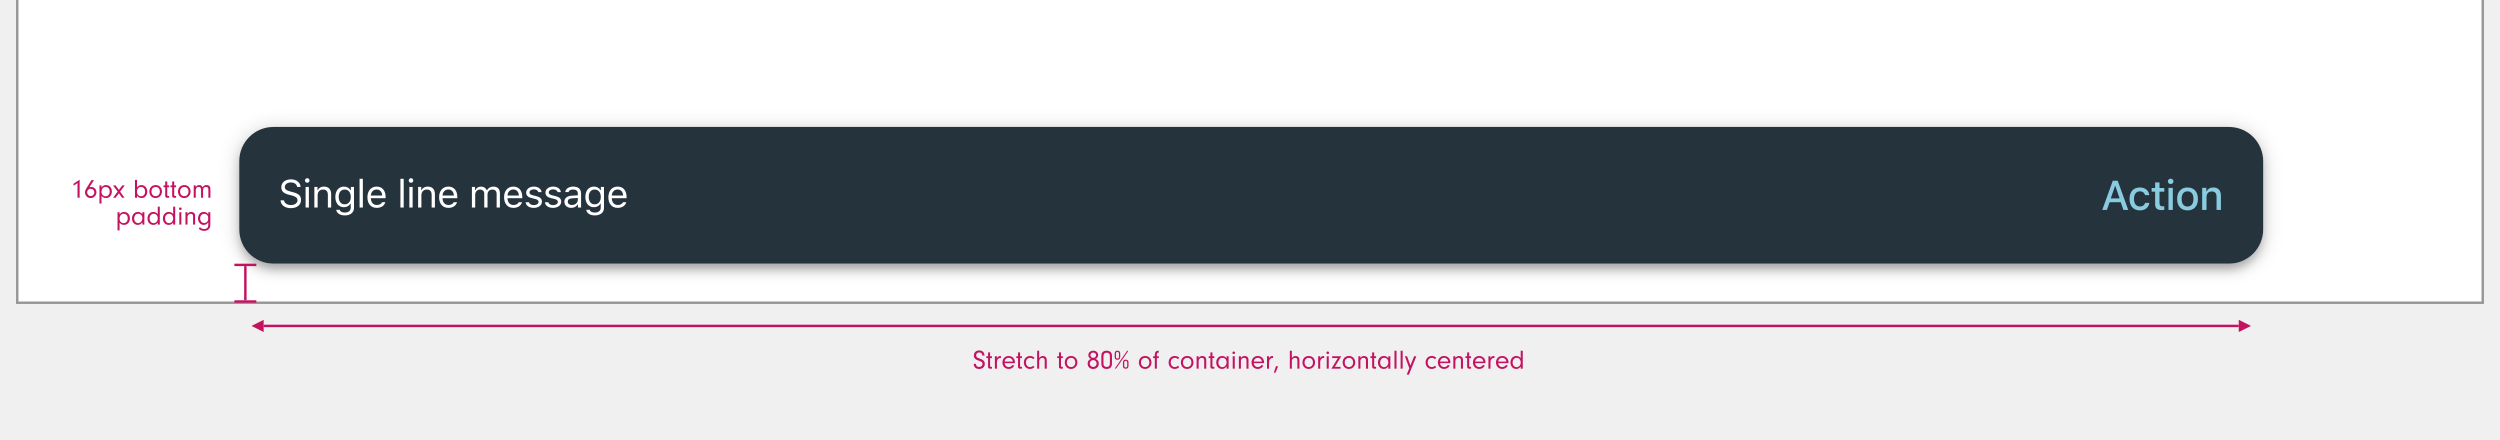
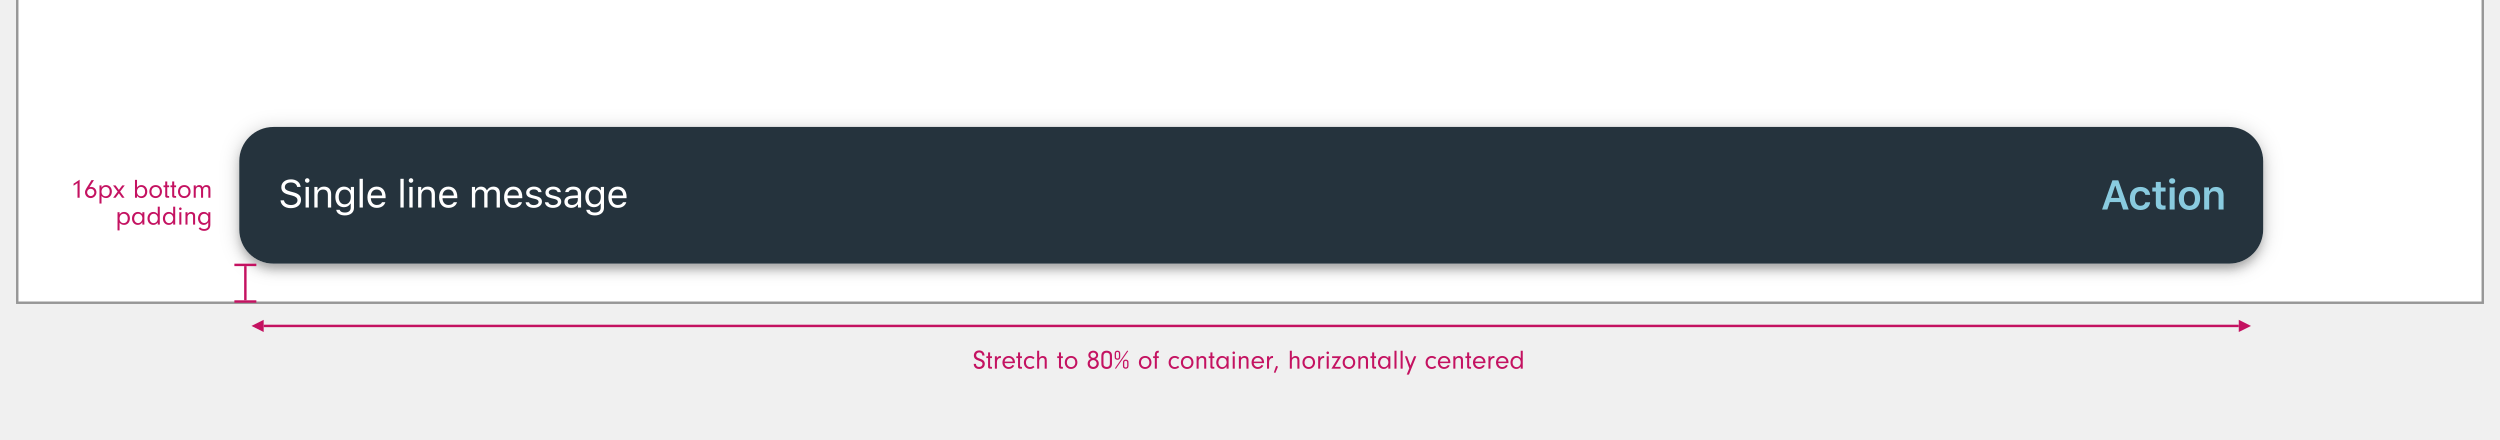
<svg xmlns="http://www.w3.org/2000/svg" xmlns:xlink="http://www.w3.org/1999/xlink" width="1024" height="180" viewBox="0 0 1024 180">
  <defs>
    <rect id="4-b" width="829" height="56" rx="14" />
    <filter id="4-a" width="103%" height="144.6%" x="-1.5%" y="-20.5%" filterUnits="objectBoundingBox">
      <feOffset dy="1" in="SourceAlpha" result="shadowOffsetOuter1" />
      <feGaussianBlur in="shadowOffsetOuter1" result="shadowBlurOuter1" stdDeviation="4" />
      <feColorMatrix in="shadowBlurOuter1" result="shadowMatrixOuter1" values="0 0 0 0 0   0 0 0 0 0   0 0 0 0 0  0 0 0 0.2 0" />
      <feMorphology in="SourceAlpha" radius="1" result="shadowSpreadOuter2" />
      <feOffset dy="3" in="shadowSpreadOuter2" result="shadowOffsetOuter2" />
      <feGaussianBlur in="shadowOffsetOuter2" result="shadowBlurOuter2" stdDeviation="1.5" />
      <feColorMatrix in="shadowBlurOuter2" result="shadowMatrixOuter2" values="0 0 0 0 0   0 0 0 0 0   0 0 0 0 0  0 0 0 0.12 0" />
      <feOffset dy="3" in="SourceAlpha" result="shadowOffsetOuter3" />
      <feGaussianBlur in="shadowOffsetOuter3" result="shadowBlurOuter3" stdDeviation="2" />
      <feColorMatrix in="shadowBlurOuter3" result="shadowMatrixOuter3" values="0 0 0 0 0   0 0 0 0 0   0 0 0 0 0  0 0 0 0.14 0" />
      <feMerge>
        <feMergeNode in="shadowMatrixOuter1" />
        <feMergeNode in="shadowMatrixOuter2" />
        <feMergeNode in="shadowMatrixOuter3" />
      </feMerge>
    </filter>
  </defs>
  <g fill="none" fill-rule="evenodd">
    <rect width="1024" height="180" fill="#FFF" fill-opacity=".01" fill-rule="nonzero" />
    <g transform="translate(7)">
      <polyline fill="#FFF" fill-rule="nonzero" stroke="#979797" points="1009.876 0 1009.876 124 0 124 0 0 0 0" transform="translate(.062)" />
      <g transform="translate(91 52)">
        <use fill="#000" filter="url(#4-a)" xlink:href="#4-b" />
        <use fill="#F7F7F7" xlink:href="#4-b" />
        <rect width="829" height="56" fill="#25333D" rx="14" />
-         <path fill="#89CBDF" fill-rule="nonzero" d="M9.271,17 L8.175,13.821 L3.61,13.821 L2.506,17 L0.597,17 L4.921,5.022 L6.922,5.022 L11.247,17 L9.271,17 Z M5.826,7.197 L4.083,12.26 L7.702,12.26 L5.967,7.197 L5.826,7.197 Z M19.868,10.916 L18.133,10.916 C17.925,10.036 17.195,9.38 16,9.38 C14.506,9.38 13.592,10.525 13.592,12.451 C13.592,14.41 14.514,15.581 16,15.581 C17.129,15.581 17.901,15.066 18.133,14.095 L19.868,14.095 C19.635,15.913 18.241,17.174 16.008,17.174 C13.377,17.174 11.766,15.398 11.766,12.451 C11.766,9.554 13.368,7.786 16,7.786 C18.266,7.786 19.635,9.106 19.868,10.916 Z M22.255,5.711 L24.04,5.711 L24.04,8.002 L25.999,8.002 L25.999,9.504 L24.04,9.504 L24.04,14.153 C24.04,15.099 24.43,15.514 25.318,15.514 C25.592,15.514 25.75,15.498 25.999,15.473 L25.999,16.958 C25.708,17.008 25.376,17.05 25.028,17.05 C23.044,17.05 22.255,16.353 22.255,14.609 L22.255,9.504 L20.819,9.504 L20.819,8.002 L22.255,8.002 L22.255,5.711 Z M27.722,17 L27.722,7.96 L29.499,7.96 L29.499,17 L27.722,17 Z M28.61,6.375 C27.946,6.375 27.457,5.902 27.457,5.288 C27.457,4.665 27.946,4.192 28.61,4.192 C29.274,4.192 29.764,4.665 29.764,5.288 C29.764,5.902 29.274,6.375 28.61,6.375 Z M35.53,17.174 C32.882,17.174 31.263,15.406 31.263,12.476 C31.263,9.562 32.89,7.786 35.53,7.786 C38.161,7.786 39.788,9.562 39.788,12.476 C39.788,15.406 38.17,17.174 35.53,17.174 Z M35.53,15.589 C37.074,15.589 37.954,14.443 37.954,12.476 C37.954,10.517 37.074,9.372 35.53,9.372 C33.978,9.372 33.106,10.517 33.106,12.476 C33.106,14.452 33.978,15.589 35.53,15.589 Z M41.52,17 L41.52,7.96 L43.238,7.96 L43.238,9.396 L43.371,9.396 C43.811,8.392 44.707,7.786 46.069,7.786 C48.086,7.786 49.198,8.998 49.198,11.148 L49.198,17 L47.413,17 L47.413,11.596 C47.413,10.144 46.783,9.421 45.463,9.421 C44.143,9.421 43.305,10.301 43.305,11.712 L43.305,17 L41.52,17 Z" transform="translate(762.487 17)" />
+         <path fill="#89CBDF" fill-rule="nonzero" d="M9.129,12.833 L8.117,9.77 L3.709,9.77 L2.68,12.833 L0.513,12.833 L4.763,0.855 L7.17,0.855 L11.429,12.833 L9.129,12.833 Z M5.851,3.138 L4.207,8.077 L7.619,8.077 L5.992,3.138 L5.851,3.138 Z M20.208,6.807 L18.249,6.807 C18.058,5.927 17.377,5.296 16.248,5.296 C14.837,5.296 13.999,6.383 13.999,8.268 C13.999,10.177 14.845,11.289 16.248,11.289 C17.319,11.289 18.033,10.783 18.249,9.836 L20.208,9.836 C19.983,11.737 18.556,13.016 16.256,13.016 C13.525,13.016 11.915,11.256 11.915,8.268 C11.915,5.321 13.517,3.569 16.248,3.569 C18.581,3.569 19.992,4.897 20.208,6.807 Z M22.537,1.527 L24.587,1.527 L24.587,3.81 L26.53,3.81 L26.53,5.454 L24.587,5.454 L24.587,9.911 C24.587,10.808 24.969,11.206 25.832,11.206 C26.123,11.206 26.281,11.189 26.53,11.165 L26.53,12.775 C26.231,12.833 25.849,12.875 25.45,12.875 C23.367,12.875 22.537,12.169 22.537,10.409 L22.537,5.454 L21.101,5.454 L21.101,3.81 L22.537,3.81 L22.537,1.527 Z M28.203,12.833 L28.203,3.752 L30.253,3.752 L30.253,12.833 L28.203,12.833 Z M29.224,2.274 C28.477,2.274 27.954,1.793 27.954,1.137 C27.954,0.481 28.477,0 29.224,0 C29.979,0 30.494,0.481 30.494,1.137 C30.494,1.793 29.979,2.274 29.224,2.274 Z M36.31,13.016 C33.587,13.016 31.943,11.239 31.943,8.292 C31.943,5.362 33.612,3.569 36.31,3.569 C39.016,3.569 40.676,5.354 40.676,8.292 C40.676,11.239 39.024,13.016 36.31,13.016 Z M36.31,11.289 C37.746,11.289 38.559,10.193 38.559,8.292 C38.559,6.4 37.737,5.296 36.31,5.296 C34.874,5.296 34.052,6.4 34.052,8.292 C34.052,10.193 34.874,11.289 36.31,11.289 Z M42.341,12.833 L42.341,3.752 L44.325,3.752 L44.325,5.205 L44.466,5.205 C44.898,4.192 45.811,3.569 47.164,3.569 C49.189,3.569 50.293,4.79 50.293,6.956 L50.293,12.833 L48.235,12.833 L48.235,7.446 C48.235,6.06 47.654,5.362 46.4,5.362 C45.172,5.362 44.4,6.209 44.4,7.545 L44.4,12.833 L42.341,12.833 Z" transform="translate(762.487 21)" />
        <path fill="#FFF" fill-rule="nonzero" d="M16.898,30.055 L18.32,30.055 C18.492,31.234 19.617,31.984 21.219,31.984 C22.734,31.984 23.852,31.164 23.852,30.047 C23.852,29.086 23.148,28.477 21.594,28.086 L20.148,27.711 C18.109,27.195 17.227,26.273 17.227,24.672 C17.227,22.758 18.828,21.461 21.211,21.461 C23.391,21.461 25.016,22.758 25.133,24.578 L23.719,24.578 C23.523,23.422 22.57,22.734 21.164,22.734 C19.664,22.734 18.672,23.484 18.672,24.625 C18.672,25.508 19.289,26.016 20.844,26.414 L22.023,26.727 C24.359,27.312 25.297,28.219 25.297,29.875 C25.297,31.945 23.664,33.266 21.086,33.266 C18.695,33.266 17.047,32 16.898,30.055 Z M27.172,33 L27.172,24.578 L28.516,24.578 L28.516,33 L27.172,33 Z M27.844,22.867 C27.328,22.867 26.907,22.445 26.907,21.93 C26.907,21.414 27.328,20.992 27.844,20.992 C28.36,20.992 28.782,21.414 28.782,21.93 C28.782,22.445 28.36,22.867 27.844,22.867 Z M30.758,33 L30.758,24.578 L32.04,24.578 L32.04,25.906 L32.165,25.906 C32.587,24.977 33.407,24.43 34.696,24.43 C36.587,24.43 37.641,25.547 37.641,27.547 L37.641,33 L36.297,33 L36.297,27.875 C36.297,26.359 35.657,25.641 34.313,25.641 C32.969,25.641 32.102,26.539 32.102,28.016 L32.102,33 L30.758,33 Z M43.181,31.688 C44.743,31.688 45.681,30.5 45.681,28.664 C45.681,26.828 44.735,25.641 43.181,25.641 C41.618,25.641 40.743,26.828 40.743,28.664 C40.743,30.5 41.618,31.688 43.181,31.688 Z M43.243,36.234 C41.212,36.234 39.915,35.32 39.712,33.93 L41.134,33.93 C41.282,34.617 42.032,35.062 43.243,35.062 C44.751,35.062 45.649,34.32 45.649,33.078 L45.649,31.422 L45.524,31.422 C44.993,32.352 44.04,32.875 42.884,32.875 C40.704,32.875 39.352,31.188 39.352,28.664 C39.352,26.141 40.72,24.43 42.884,24.43 C44.063,24.43 45.102,25.008 45.587,25.914 L45.712,25.914 L45.712,24.578 L46.993,24.578 L46.993,33.148 C46.993,35.031 45.54,36.234 43.243,36.234 Z M49.282,33 L49.282,21.234 L50.626,21.234 L50.626,33 L49.282,33 Z M56.275,25.617 C54.931,25.617 53.994,26.602 53.892,28.094 L58.533,28.094 C58.502,26.602 57.611,25.617 56.275,25.617 Z M58.494,30.82 L59.837,30.82 C59.431,32.266 58.134,33.148 56.291,33.148 C53.955,33.148 52.494,31.461 52.494,28.797 C52.494,26.148 53.978,24.43 56.291,24.43 C58.564,24.43 59.947,26.047 59.947,28.664 L59.947,29.18 L53.892,29.18 L53.892,29.242 C53.962,30.906 54.892,31.961 56.322,31.961 C57.408,31.961 58.142,31.562 58.494,30.82 Z M66.01,33 L66.01,21.234 L67.354,21.234 L67.354,33 L66.01,33 Z M69.674,33 L69.674,24.578 L71.018,24.578 L71.018,33 L69.674,33 Z M70.346,22.867 C69.831,22.867 69.409,22.445 69.409,21.93 C69.409,21.414 69.831,20.992 70.346,20.992 C70.862,20.992 71.284,21.414 71.284,21.93 C71.284,22.445 70.862,22.867 70.346,22.867 Z M73.261,33 L73.261,24.578 L74.542,24.578 L74.542,25.906 L74.667,25.906 C75.089,24.977 75.909,24.43 77.198,24.43 C79.089,24.43 80.143,25.547 80.143,27.547 L80.143,33 L78.8,33 L78.8,27.875 C78.8,26.359 78.159,25.641 76.815,25.641 C75.472,25.641 74.604,26.539 74.604,28.016 L74.604,33 L73.261,33 Z M85.636,25.617 C84.292,25.617 83.355,26.602 83.253,28.094 L87.894,28.094 C87.863,26.602 86.972,25.617 85.636,25.617 Z M87.855,30.82 L89.198,30.82 C88.792,32.266 87.495,33.148 85.652,33.148 C83.316,33.148 81.855,31.461 81.855,28.797 C81.855,26.148 83.339,24.43 85.652,24.43 C87.925,24.43 89.308,26.047 89.308,28.664 L89.308,29.18 L83.253,29.18 L83.253,29.242 C83.323,30.906 84.253,31.961 85.683,31.961 C86.769,31.961 87.503,31.562 87.855,30.82 Z M95.293,33 L95.293,24.578 L96.574,24.578 L96.574,25.906 L96.699,25.906 C97.082,24.969 97.926,24.43 99.051,24.43 C100.191,24.43 100.988,25.031 101.379,25.906 L101.504,25.906 C101.957,25.016 102.918,24.43 104.082,24.43 C105.801,24.43 106.762,25.414 106.762,27.18 L106.762,33 L105.418,33 L105.418,27.492 C105.418,26.25 104.832,25.641 103.644,25.641 C102.472,25.641 101.691,26.516 101.691,27.586 L101.691,33 L100.347,33 L100.347,27.281 C100.347,26.281 99.652,25.641 98.59,25.641 C97.488,25.641 96.637,26.594 96.637,27.781 L96.637,33 L95.293,33 Z M112.254,25.617 C110.91,25.617 109.973,26.602 109.871,28.094 L114.512,28.094 C114.481,26.602 113.59,25.617 112.254,25.617 Z M114.473,30.82 L115.817,30.82 C115.41,32.266 114.113,33.148 112.27,33.148 C109.934,33.148 108.473,31.461 108.473,28.797 C108.473,26.148 109.957,24.43 112.27,24.43 C114.543,24.43 115.926,26.047 115.926,28.664 L115.926,29.18 L109.871,29.18 L109.871,29.242 C109.942,30.906 110.871,31.961 112.301,31.961 C113.387,31.961 114.121,31.562 114.473,30.82 Z M117.52,26.883 C117.52,25.484 118.872,24.43 120.661,24.43 C122.426,24.43 123.653,25.305 123.832,26.688 L122.504,26.688 C122.325,26.016 121.668,25.57 120.653,25.57 C119.653,25.57 118.872,26.078 118.872,26.828 C118.872,27.406 119.34,27.766 120.332,28.008 L121.629,28.32 C123.215,28.703 123.981,29.391 123.981,30.602 C123.981,32.109 122.52,33.148 120.606,33.148 C118.731,33.148 117.442,32.25 117.293,30.852 L118.676,30.852 C118.903,31.562 119.575,32.016 120.653,32.016 C121.786,32.016 122.598,31.477 122.598,30.703 C122.598,30.125 122.161,29.734 121.262,29.516 L119.817,29.164 C118.239,28.781 117.52,28.102 117.52,26.883 Z M125.419,26.883 C125.419,25.484 126.77,24.43 128.559,24.43 C130.325,24.43 131.552,25.305 131.731,26.688 L130.403,26.688 C130.223,26.016 129.567,25.57 128.552,25.57 C127.552,25.57 126.77,26.078 126.77,26.828 C126.77,27.406 127.239,27.766 128.231,28.008 L129.528,28.32 C131.114,28.703 131.88,29.391 131.88,30.602 C131.88,32.109 130.419,33.148 128.505,33.148 C126.63,33.148 125.341,32.25 125.192,30.852 L126.575,30.852 C126.802,31.562 127.473,32.016 128.552,32.016 C129.684,32.016 130.497,31.477 130.497,30.703 C130.497,30.125 130.059,29.734 129.161,29.516 L127.716,29.164 C126.138,28.781 125.419,28.102 125.419,26.883 Z M136.263,31.969 C137.646,31.969 138.669,31.062 138.669,29.859 L138.669,29.086 L136.403,29.234 C135.122,29.32 134.56,29.766 134.56,30.609 C134.56,31.469 135.286,31.969 136.263,31.969 Z M136.013,33.148 C134.38,33.148 133.169,32.18 133.169,30.641 C133.169,29.133 134.278,28.266 136.239,28.148 L138.669,28 L138.669,27.234 C138.669,26.195 138.021,25.625 136.763,25.625 C135.755,25.625 135.052,26.008 134.864,26.672 L133.505,26.672 C133.685,25.32 135.013,24.43 136.81,24.43 C138.864,24.43 140.013,25.484 140.013,27.234 L140.013,33 L138.732,33 L138.732,31.758 L138.607,31.758 C138.06,32.656 137.138,33.148 136.013,33.148 Z M145.583,31.688 C147.146,31.688 148.083,30.5 148.083,28.664 C148.083,26.828 147.138,25.641 145.583,25.641 C144.021,25.641 143.146,26.828 143.146,28.664 C143.146,30.5 144.021,31.688 145.583,31.688 Z M145.646,36.234 C143.615,36.234 142.318,35.32 142.115,33.93 L143.537,33.93 C143.685,34.617 144.435,35.062 145.646,35.062 C147.154,35.062 148.052,34.32 148.052,33.078 L148.052,31.422 L147.927,31.422 C147.396,32.352 146.443,32.875 145.287,32.875 C143.107,32.875 141.755,31.188 141.755,28.664 C141.755,26.141 143.123,24.43 145.287,24.43 C146.466,24.43 147.505,25.008 147.99,25.914 L148.115,25.914 L148.115,24.578 L149.396,24.578 L149.396,33.148 C149.396,35.031 147.943,36.234 145.646,36.234 Z M154.967,25.617 C153.623,25.617 152.685,26.602 152.584,28.094 L157.224,28.094 C157.193,26.602 156.303,25.617 154.967,25.617 Z M157.185,30.82 L158.529,30.82 C158.123,32.266 156.826,33.148 154.982,33.148 C152.646,33.148 151.185,31.461 151.185,28.797 C151.185,26.148 152.67,24.43 154.982,24.43 C157.256,24.43 158.638,26.047 158.638,28.664 L158.638,29.18 L152.584,29.18 L152.584,29.242 C152.654,30.906 153.584,31.961 155.013,31.961 C156.099,31.961 156.834,31.562 157.185,30.82 Z" />
      </g>
      <path fill="#C41261" fill-rule="nonzero" d="M24.747,74.994 L23.13,76.072 L23.13,75.236 L25.616,73.608 L25.616,81 L24.747,81 L24.747,74.994 Z M31.501,73.773 L29.62,76.71 C29.928,76.6 30.071,76.567 30.335,76.567 C31.556,76.567 32.502,77.524 32.502,78.767 C32.502,80.065 31.435,81.132 30.137,81.132 C28.828,81.132 27.816,80.098 27.816,78.767 C27.816,78.228 27.959,77.821 28.377,77.15 L30.478,73.773 L31.501,73.773 Z M30.181,77.315 C29.345,77.315 28.685,77.953 28.685,78.767 C28.685,79.625 29.334,80.307 30.159,80.307 C30.984,80.307 31.644,79.636 31.644,78.8 C31.644,77.975 30.995,77.315 30.181,77.315 Z M33.745,75.929 L34.581,75.929 L34.581,76.853 C35.065,76.105 35.582,75.808 36.429,75.808 C37.837,75.808 38.816,76.886 38.816,78.426 C38.816,80.021 37.837,81.121 36.429,81.121 C36.033,81.121 35.67,81.033 35.318,80.857 C35.01,80.703 34.856,80.571 34.581,80.208 L34.581,83.376 L33.745,83.376 L33.745,75.929 Z M36.286,76.556 C35.274,76.556 34.581,77.359 34.581,78.547 C34.581,79.658 35.252,80.395 36.253,80.395 C37.254,80.395 37.925,79.614 37.925,78.459 C37.925,77.865 37.782,77.414 37.485,77.084 C37.188,76.754 36.737,76.556 36.286,76.556 Z M41.698,79.163 L40.345,81 L39.322,81 L41.192,78.481 L39.289,75.929 L40.345,75.929 L41.698,77.788 L43.084,75.929 L44.107,75.929 L42.193,78.481 L44.019,81 L42.996,81 L41.698,79.163 Z M49.123,80.131 L49.123,81 L48.287,81 L48.287,73.663 L49.123,73.663 L49.123,76.798 C49.629,76.105 50.168,75.808 50.905,75.808 C52.324,75.808 53.314,76.908 53.314,78.481 C53.314,80.032 52.335,81.121 50.949,81.121 C50.168,81.121 49.618,80.824 49.123,80.131 Z M50.795,76.556 C49.827,76.556 49.112,77.359 49.112,78.47 C49.112,79.625 49.772,80.395 50.762,80.395 C51.763,80.395 52.434,79.636 52.434,78.503 C52.434,77.37 51.752,76.556 50.795,76.556 Z M56.779,75.808 C58.275,75.808 59.342,76.919 59.342,78.481 C59.342,79.966 58.198,81.121 56.746,81.121 C55.239,81.121 54.183,80.021 54.183,78.459 C54.183,76.886 55.239,75.808 56.779,75.808 Z M56.779,76.578 C55.734,76.578 55.041,77.337 55.041,78.47 C55.041,79.592 55.734,80.351 56.768,80.351 C57.769,80.351 58.484,79.57 58.484,78.47 C58.484,77.337 57.802,76.578 56.779,76.578 Z M61.509,76.666 L61.509,79.966 C61.52,80.219 61.586,80.274 61.894,80.274 L62.279,80.274 L62.279,81 L61.498,81 C60.904,80.989 60.673,80.769 60.673,80.208 L60.673,76.666 L59.969,76.666 L59.969,75.929 L60.673,75.929 L60.673,74.334 L61.509,74.334 L61.509,75.929 L62.279,75.929 L62.279,76.666 L61.509,76.666 Z M64.358,76.666 L64.358,79.966 C64.369,80.219 64.435,80.274 64.743,80.274 L65.128,80.274 L65.128,81 L64.347,81 C63.753,80.989 63.522,80.769 63.522,80.208 L63.522,76.666 L62.818,76.666 L62.818,75.929 L63.522,75.929 L63.522,74.334 L64.358,74.334 L64.358,75.929 L65.128,75.929 L65.128,76.666 L64.358,76.666 Z M68.505,75.808 C70.001,75.808 71.068,76.919 71.068,78.481 C71.068,79.966 69.924,81.121 68.472,81.121 C66.965,81.121 65.909,80.021 65.909,78.459 C65.909,76.886 66.965,75.808 68.505,75.808 Z M68.505,76.578 C67.46,76.578 66.767,77.337 66.767,78.47 C66.767,79.592 67.46,80.351 68.494,80.351 C69.495,80.351 70.21,79.57 70.21,78.47 C70.21,77.337 69.528,76.578 68.505,76.578 Z M72.344,75.929 L73.18,75.929 L73.18,76.633 C73.565,76.05 73.994,75.808 74.621,75.808 C75.314,75.808 75.754,76.105 75.985,76.732 C76.359,76.083 76.832,75.808 77.591,75.808 C78.174,75.808 78.614,75.995 78.878,76.347 C79.12,76.666 79.186,76.952 79.186,77.755 L79.186,81 L78.35,81 L78.35,77.953 C78.35,77.337 78.328,77.194 78.207,76.985 C78.053,76.721 77.723,76.556 77.327,76.556 C76.59,76.556 76.183,77.051 76.183,77.953 L76.183,81 L75.347,81 L75.347,77.964 C75.347,77.469 75.303,77.216 75.182,76.996 C75.039,76.71 74.731,76.556 74.357,76.556 C73.62,76.556 73.18,77.084 73.18,77.964 L73.18,81 L72.344,81 L72.344,75.929 Z M41.137,86.929 L41.973,86.929 L41.973,87.853 C42.457,87.105 42.974,86.808 43.821,86.808 C45.229,86.808 46.208,87.886 46.208,89.426 C46.208,91.021 45.229,92.121 43.821,92.121 C43.425,92.121 43.062,92.033 42.71,91.857 C42.402,91.703 42.248,91.571 41.973,91.208 L41.973,94.376 L41.137,94.376 L41.137,86.929 Z M43.678,87.556 C42.666,87.556 41.973,88.359 41.973,89.547 C41.973,90.658 42.644,91.395 43.645,91.395 C44.646,91.395 45.317,90.614 45.317,89.459 C45.317,88.865 45.174,88.414 44.877,88.084 C44.58,87.754 44.129,87.556 43.678,87.556 Z M51.301,87.765 L51.301,86.929 L52.137,86.929 L52.137,92 L51.301,92 L51.301,91.021 C50.795,91.78 50.223,92.121 49.453,92.121 C48.056,92.121 47.066,91.021 47.066,89.481 C47.066,87.93 48.078,86.808 49.475,86.808 C50.245,86.808 50.806,87.105 51.301,87.765 Z M49.596,87.556 C49.046,87.556 48.661,87.743 48.364,88.161 C48.1,88.524 47.946,89.008 47.946,89.503 C47.946,90.581 48.65,91.395 49.574,91.395 C50.531,91.395 51.312,90.504 51.312,89.415 C51.312,88.315 50.608,87.556 49.596,87.556 Z M57.615,87.699 L57.615,84.663 L58.451,84.663 L58.451,92 L57.615,92 L57.615,91.131 C57.109,91.824 56.57,92.121 55.8,92.121 C54.403,92.121 53.413,91.032 53.413,89.492 C53.413,87.952 54.425,86.808 55.8,86.808 C56.548,86.808 57.12,87.083 57.615,87.699 Z M55.976,87.556 C54.975,87.556 54.293,88.348 54.293,89.503 C54.293,90.614 54.964,91.395 55.921,91.395 C56.9,91.395 57.615,90.581 57.615,89.481 C57.615,88.337 56.944,87.556 55.976,87.556 Z M63.929,87.699 L63.929,84.663 L64.765,84.663 L64.765,92 L63.929,92 L63.929,91.131 C63.423,91.824 62.884,92.121 62.114,92.121 C60.717,92.121 59.727,91.032 59.727,89.492 C59.727,87.952 60.739,86.808 62.114,86.808 C62.862,86.808 63.434,87.083 63.929,87.699 Z M62.29,87.556 C61.289,87.556 60.607,88.348 60.607,89.503 C60.607,90.614 61.278,91.395 62.235,91.395 C63.214,91.395 63.929,90.581 63.929,89.481 C63.929,88.337 63.258,87.556 62.29,87.556 Z M67.284,86.929 L67.284,92 L66.448,92 L66.448,86.929 L67.284,86.929 Z M66.877,84.96 C67.174,84.96 67.405,85.202 67.405,85.51 C67.405,85.807 67.163,86.038 66.866,86.038 C66.569,86.038 66.338,85.807 66.338,85.499 C66.338,85.191 66.569,84.96 66.877,84.96 Z M68.967,86.929 L69.803,86.929 L69.803,87.644 C70.243,87.05 70.683,86.808 71.31,86.808 C71.772,86.808 72.19,86.962 72.487,87.226 C72.806,87.534 72.916,87.886 72.916,88.579 L72.916,92 L72.08,92 L72.08,88.766 C72.08,88.315 72.025,88.073 71.893,87.897 C71.739,87.688 71.442,87.556 71.101,87.556 C70.727,87.556 70.386,87.699 70.133,87.985 C69.891,88.249 69.803,88.491 69.803,88.909 L69.803,92 L68.967,92 L68.967,86.929 Z M78.317,87.798 L78.317,86.929 L79.153,86.929 L79.153,92.033 C79.153,92.88 78.944,93.452 78.482,93.892 C78.031,94.332 77.382,94.563 76.612,94.563 C75.666,94.563 74.918,94.255 74.368,93.639 L74.94,93.067 C75.171,93.309 75.281,93.408 75.424,93.507 C75.71,93.683 76.183,93.804 76.612,93.804 C77.14,93.804 77.646,93.617 77.932,93.309 C78.185,93.034 78.317,92.627 78.317,92.099 L78.317,91.032 C77.822,91.78 77.239,92.121 76.447,92.121 C75.105,92.121 74.104,90.988 74.104,89.481 C74.104,88.667 74.401,87.886 74.907,87.402 C75.314,87.006 75.864,86.808 76.513,86.808 C77.283,86.808 77.8,87.094 78.317,87.798 Z M76.667,87.578 C75.677,87.578 74.984,88.348 74.984,89.448 C74.984,90.537 75.688,91.351 76.645,91.351 C77.129,91.351 77.602,91.12 77.932,90.735 C78.152,90.482 78.295,89.987 78.295,89.481 C78.295,88.821 78.196,88.469 77.899,88.139 C77.591,87.798 77.118,87.578 76.667,87.578 Z" />
      <g fill="#C41261" transform="translate(89 108)">
        <rect width="1" height="14" x="4" y="1" />
        <rect width="9" height="1" />
        <rect width="9" height="1" y="15" />
      </g>
      <path fill="#C41261" fill-rule="nonzero" d="M391.849,149.031 L392.729,149.031 C392.773,149.867 393.224,150.307 394.027,150.307 C394.852,150.307 395.435,149.801 395.435,149.064 C395.435,148.426 395.105,148.129 393.95,147.744 C393.081,147.447 392.795,147.304 392.465,147.007 C392.091,146.666 391.893,146.182 391.893,145.621 C391.893,144.378 392.784,143.531 394.082,143.531 C395.38,143.531 396.227,144.356 396.26,145.632 L395.336,145.632 C395.325,145.258 395.281,145.082 395.16,144.873 C394.951,144.554 394.544,144.356 394.071,144.356 C393.345,144.356 392.828,144.851 392.828,145.555 C392.828,145.907 392.982,146.215 393.246,146.402 C393.477,146.567 393.675,146.655 394.423,146.919 C395.204,147.194 395.578,147.392 395.875,147.711 C396.194,148.052 396.37,148.514 396.37,149.009 C396.37,150.274 395.435,151.132 394.06,151.132 C393.125,151.132 392.487,150.802 392.102,150.142 C391.926,149.845 391.849,149.537 391.849,149.185 L391.849,149.031 Z M398.548,146.666 L398.548,149.966 C398.559,150.219 398.625,150.274 398.933,150.274 L399.318,150.274 L399.318,151 L398.537,151 C397.943,150.989 397.712,150.769 397.712,150.208 L397.712,146.666 L397.008,146.666 L397.008,145.929 L397.712,145.929 L397.712,144.334 L398.548,144.334 L398.548,145.929 L399.318,145.929 L399.318,146.666 L398.548,146.666 Z M400.506,145.929 L401.342,145.929 L401.342,146.787 C401.496,146.424 401.606,146.27 401.804,146.116 C402.057,145.918 402.409,145.808 402.772,145.808 L402.97,145.808 L402.97,146.655 C402.882,146.644 402.794,146.644 402.739,146.644 C402.288,146.644 401.892,146.853 401.639,147.227 C401.419,147.546 401.342,147.843 401.342,148.426 L401.342,151 L400.506,151 L400.506,145.929 Z M408.712,148.734 L404.488,148.734 C404.532,149.163 404.609,149.383 404.818,149.658 C405.148,150.109 405.632,150.351 406.182,150.351 C406.809,150.351 407.403,150.01 407.7,149.482 L408.437,149.757 C408.019,150.604 407.15,151.121 406.182,151.121 C404.675,151.121 403.597,150.021 403.597,148.481 C403.597,146.919 404.664,145.808 406.149,145.808 C407.623,145.808 408.723,146.919 408.723,148.404 C408.723,148.47 408.723,148.613 408.712,148.734 Z M404.499,148.118 L407.832,148.118 C407.799,147.722 407.722,147.502 407.546,147.249 C407.227,146.82 406.71,146.556 406.149,146.556 C405.588,146.556 405.082,146.82 404.785,147.26 C404.631,147.502 404.565,147.711 404.499,148.118 Z M410.824,146.666 L410.824,149.966 C410.835,150.219 410.901,150.274 411.209,150.274 L411.594,150.274 L411.594,151 L410.813,151 C410.219,150.989 409.988,150.769 409.988,150.208 L409.988,146.666 L409.284,146.666 L409.284,145.929 L409.988,145.929 L409.988,144.334 L410.824,144.334 L410.824,145.929 L411.594,145.929 L411.594,146.666 L410.824,146.666 Z M416.214,149.801 L416.731,150.373 C416.159,150.89 415.598,151.121 414.861,151.121 C413.409,151.121 412.375,150.021 412.375,148.481 C412.375,146.908 413.42,145.808 414.905,145.808 C415.631,145.808 416.225,146.05 416.753,146.567 L416.214,147.106 C415.829,146.754 415.4,146.578 414.927,146.578 C413.926,146.578 413.233,147.348 413.233,148.448 C413.233,149.57 413.926,150.351 414.916,150.351 C415.411,150.351 415.807,150.186 416.214,149.801 Z M418.645,143.663 L418.645,146.633 C419.107,146.061 419.569,145.808 420.174,145.808 C420.614,145.808 421.076,145.984 421.351,146.27 C421.626,146.545 421.747,146.941 421.747,147.59 L421.747,151 L420.911,151 L420.911,147.634 C420.911,146.941 420.57,146.556 419.965,146.556 C419.58,146.556 419.239,146.71 418.975,147.007 C418.722,147.293 418.645,147.546 418.645,148.03 L418.645,151 L417.809,151 L417.809,143.663 L418.645,143.663 Z M427.588,146.666 L427.588,149.966 C427.599,150.219 427.665,150.274 427.973,150.274 L428.358,150.274 L428.358,151 L427.577,151 C426.983,150.989 426.752,150.769 426.752,150.208 L426.752,146.666 L426.048,146.666 L426.048,145.929 L426.752,145.929 L426.752,144.334 L427.588,144.334 L427.588,145.929 L428.358,145.929 L428.358,146.666 L427.588,146.666 Z M431.735,145.808 C433.231,145.808 434.298,146.919 434.298,148.481 C434.298,149.966 433.154,151.121 431.702,151.121 C430.195,151.121 429.139,150.021 429.139,148.459 C429.139,146.886 430.195,145.808 431.735,145.808 Z M431.735,146.578 C430.69,146.578 429.997,147.337 429.997,148.47 C429.997,149.592 430.69,150.351 431.724,150.351 C432.725,150.351 433.44,149.57 433.44,148.47 C433.44,147.337 432.758,146.578 431.735,146.578 Z M441.668,147.018 C442.086,147.15 442.284,147.249 442.515,147.491 C442.878,147.854 443.065,148.338 443.065,148.91 C443.065,150.208 442.108,151.132 440.766,151.132 C439.435,151.132 438.5,150.241 438.5,148.987 C438.5,148.404 438.698,147.876 439.05,147.513 C439.281,147.271 439.468,147.161 439.908,147.018 C439.523,146.886 439.358,146.776 439.16,146.534 C438.918,146.237 438.786,145.863 438.786,145.456 C438.786,144.411 439.644,143.641 440.81,143.641 C441.965,143.641 442.801,144.4 442.801,145.445 C442.801,145.863 442.658,146.259 442.394,146.567 C442.196,146.787 442.042,146.886 441.668,147.018 Z M440.81,144.411 C440.106,144.411 439.622,144.851 439.622,145.467 C439.622,146.094 440.139,146.589 440.788,146.589 C441.415,146.589 441.976,146.072 441.976,145.478 C441.976,144.906 441.437,144.411 440.81,144.411 Z M440.799,147.48 C440.007,147.48 439.369,148.107 439.369,148.899 C439.369,149.68 439.996,150.318 440.777,150.318 C441.558,150.318 442.185,149.68 442.185,148.899 C442.185,148.129 441.558,147.48 440.799,147.48 Z M448.466,145.874 L448.466,148.789 C448.466,149.614 448.312,150.12 447.949,150.505 C447.564,150.912 446.981,151.121 446.288,151.121 C445.573,151.121 444.979,150.901 444.594,150.483 C444.209,150.076 444.11,149.658 444.11,148.547 L444.11,146.127 C444.11,145.17 444.22,144.719 444.55,144.323 C444.913,143.883 445.518,143.641 446.266,143.641 C446.937,143.641 447.487,143.828 447.894,144.191 C448.312,144.576 448.466,145.016 448.466,145.874 Z M444.979,146.149 L444.979,148.602 C444.979,149.449 445.012,149.603 445.254,149.878 C445.485,150.142 445.881,150.307 446.299,150.307 C446.75,150.307 447.168,150.12 447.377,149.823 C447.542,149.581 447.608,149.273 447.608,148.734 L447.608,145.929 C447.608,145.357 447.509,145.071 447.234,144.807 C446.992,144.587 446.662,144.466 446.299,144.466 C445.826,144.466 445.419,144.653 445.21,144.994 C445.023,145.258 444.979,145.511 444.979,146.149 Z M451.843,144.972 L451.843,146.16 C451.843,146.963 451.447,147.381 450.699,147.381 C450.325,147.381 450.006,147.26 449.797,147.029 C449.61,146.82 449.577,146.666 449.566,146.105 L449.566,144.983 C449.566,144.455 449.643,144.169 449.841,143.96 C450.028,143.751 450.358,143.63 450.71,143.63 C451.04,143.63 451.326,143.74 451.535,143.927 C451.788,144.169 451.843,144.334 451.843,144.972 Z M450.105,144.994 L450.105,146.006 C450.105,146.446 450.116,146.512 450.204,146.644 C450.292,146.787 450.49,146.875 450.71,146.875 C450.941,146.875 451.139,146.776 451.227,146.611 C451.293,146.49 451.315,146.369 451.315,146.039 L451.315,144.906 C451.315,144.389 451.128,144.147 450.721,144.147 C450.501,144.147 450.314,144.224 450.215,144.345 C450.116,144.477 450.105,144.565 450.105,144.994 Z M455.231,148.635 L455.231,149.823 C455.231,150.615 454.835,151.033 454.087,151.033 C453.713,151.033 453.394,150.912 453.185,150.681 C452.998,150.472 452.965,150.318 452.954,149.768 L452.954,148.646 C452.954,148.118 453.031,147.832 453.229,147.623 C453.427,147.414 453.746,147.293 454.098,147.293 C454.428,147.293 454.714,147.403 454.923,147.59 C455.176,147.832 455.231,147.997 455.231,148.635 Z M453.493,148.657 L453.493,149.669 C453.493,150.109 453.504,150.164 453.592,150.296 C453.68,150.439 453.889,150.527 454.098,150.527 C454.318,150.527 454.527,150.428 454.615,150.263 C454.681,150.142 454.703,150.032 454.703,149.702 L454.703,148.569 C454.703,148.041 454.516,147.81 454.109,147.81 C453.889,147.81 453.702,147.887 453.603,148.008 C453.504,148.14 453.493,148.228 453.493,148.657 Z M455.099,143.817 L450.061,151.088 L449.698,150.835 L454.736,143.575 L455.099,143.817 Z M462.084,145.808 C463.58,145.808 464.647,146.919 464.647,148.481 C464.647,149.966 463.503,151.121 462.051,151.121 C460.544,151.121 459.488,150.021 459.488,148.459 C459.488,146.886 460.544,145.808 462.084,145.808 Z M462.084,146.578 C461.039,146.578 460.346,147.337 460.346,148.47 C460.346,149.592 461.039,150.351 462.073,150.351 C463.074,150.351 463.789,149.57 463.789,148.47 C463.789,147.337 463.107,146.578 462.084,146.578 Z M466.847,146.666 L466.847,151 L466.011,151 L466.011,146.666 L465.318,146.666 L465.318,145.929 L466.011,145.929 L466.011,145.247 C466.011,144.246 466.528,143.652 467.408,143.652 C467.452,143.652 467.551,143.652 467.639,143.663 L467.639,144.411 C467.034,144.477 466.869,144.653 466.847,145.247 L466.847,145.929 L467.639,145.929 L467.639,146.666 L466.847,146.666 Z M475.504,149.801 L476.021,150.373 C475.449,150.89 474.888,151.121 474.151,151.121 C472.699,151.121 471.665,150.021 471.665,148.481 C471.665,146.908 472.71,145.808 474.195,145.808 C474.921,145.808 475.515,146.05 476.043,146.567 L475.504,147.106 C475.119,146.754 474.69,146.578 474.217,146.578 C473.216,146.578 472.523,147.348 472.523,148.448 C472.523,149.57 473.216,150.351 474.206,150.351 C474.701,150.351 475.097,150.186 475.504,149.801 Z M479.288,145.808 C480.784,145.808 481.851,146.919 481.851,148.481 C481.851,149.966 480.707,151.121 479.255,151.121 C477.748,151.121 476.692,150.021 476.692,148.459 C476.692,146.886 477.748,145.808 479.288,145.808 Z M479.288,146.578 C478.243,146.578 477.55,147.337 477.55,148.47 C477.55,149.592 478.243,150.351 479.277,150.351 C480.278,150.351 480.993,149.57 480.993,148.47 C480.993,147.337 480.311,146.578 479.288,146.578 Z M483.127,145.929 L483.963,145.929 L483.963,146.644 C484.403,146.05 484.843,145.808 485.47,145.808 C485.932,145.808 486.35,145.962 486.647,146.226 C486.966,146.534 487.076,146.886 487.076,147.579 L487.076,151 L486.24,151 L486.24,147.766 C486.24,147.315 486.185,147.073 486.053,146.897 C485.899,146.688 485.602,146.556 485.261,146.556 C484.887,146.556 484.546,146.699 484.293,146.985 C484.051,147.249 483.963,147.491 483.963,147.909 L483.963,151 L483.127,151 L483.127,145.929 Z M489.617,146.666 L489.617,149.966 C489.628,150.219 489.694,150.274 490.002,150.274 L490.387,150.274 L490.387,151 L489.606,151 C489.012,150.989 488.781,150.769 488.781,150.208 L488.781,146.666 L488.077,146.666 L488.077,145.929 L488.781,145.929 L488.781,144.334 L489.617,144.334 L489.617,145.929 L490.387,145.929 L490.387,146.666 L489.617,146.666 Z M495.403,146.765 L495.403,145.929 L496.239,145.929 L496.239,151 L495.403,151 L495.403,150.021 C494.897,150.78 494.325,151.121 493.555,151.121 C492.158,151.121 491.168,150.021 491.168,148.481 C491.168,146.93 492.18,145.808 493.577,145.808 C494.347,145.808 494.908,146.105 495.403,146.765 Z M493.698,146.556 C493.148,146.556 492.763,146.743 492.466,147.161 C492.202,147.524 492.048,148.008 492.048,148.503 C492.048,149.581 492.752,150.395 493.676,150.395 C494.633,150.395 495.414,149.504 495.414,148.415 C495.414,147.315 494.71,146.556 493.698,146.556 Z M498.758,145.929 L498.758,151 L497.922,151 L497.922,145.929 L498.758,145.929 Z M498.351,143.96 C498.648,143.96 498.879,144.202 498.879,144.51 C498.879,144.807 498.637,145.038 498.34,145.038 C498.043,145.038 497.812,144.807 497.812,144.499 C497.812,144.191 498.043,143.96 498.351,143.96 Z M500.441,145.929 L501.277,145.929 L501.277,146.644 C501.717,146.05 502.157,145.808 502.784,145.808 C503.246,145.808 503.664,145.962 503.961,146.226 C504.28,146.534 504.39,146.886 504.39,147.579 L504.39,151 L503.554,151 L503.554,147.766 C503.554,147.315 503.499,147.073 503.367,146.897 C503.213,146.688 502.916,146.556 502.575,146.556 C502.201,146.556 501.86,146.699 501.607,146.985 C501.365,147.249 501.277,147.491 501.277,147.909 L501.277,151 L500.441,151 L500.441,145.929 Z M510.748,148.734 L506.524,148.734 C506.568,149.163 506.645,149.383 506.854,149.658 C507.184,150.109 507.668,150.351 508.218,150.351 C508.845,150.351 509.439,150.01 509.736,149.482 L510.473,149.757 C510.055,150.604 509.186,151.121 508.218,151.121 C506.711,151.121 505.633,150.021 505.633,148.481 C505.633,146.919 506.7,145.808 508.185,145.808 C509.659,145.808 510.759,146.919 510.759,148.404 C510.759,148.47 510.759,148.613 510.748,148.734 Z M506.535,148.118 L509.868,148.118 C509.835,147.722 509.758,147.502 509.582,147.249 C509.263,146.82 508.746,146.556 508.185,146.556 C507.624,146.556 507.118,146.82 506.821,147.26 C506.667,147.502 506.601,147.711 506.535,148.118 Z M511.969,145.929 L512.805,145.929 L512.805,146.787 C512.959,146.424 513.069,146.27 513.267,146.116 C513.52,145.918 513.872,145.808 514.235,145.808 L514.433,145.808 L514.433,146.655 C514.345,146.644 514.257,146.644 514.202,146.644 C513.751,146.644 513.355,146.853 513.102,147.227 C512.882,147.546 512.805,147.843 512.805,148.426 L512.805,151 L511.969,151 L511.969,145.929 Z M516.49,150.142 L515.379,152.749 L514.774,152.562 L515.698,149.889 L516.49,150.142 Z M522.144,143.663 L522.144,146.633 C522.606,146.061 523.068,145.808 523.673,145.808 C524.113,145.808 524.575,145.984 524.85,146.27 C525.125,146.545 525.246,146.941 525.246,147.59 L525.246,151 L524.41,151 L524.41,147.634 C524.41,146.941 524.069,146.556 523.464,146.556 C523.079,146.556 522.738,146.71 522.474,147.007 C522.221,147.293 522.144,147.546 522.144,148.03 L522.144,151 L521.308,151 L521.308,143.663 L522.144,143.663 Z M529.085,145.808 C530.581,145.808 531.648,146.919 531.648,148.481 C531.648,149.966 530.504,151.121 529.052,151.121 C527.545,151.121 526.489,150.021 526.489,148.459 C526.489,146.886 527.545,145.808 529.085,145.808 Z M529.085,146.578 C528.04,146.578 527.347,147.337 527.347,148.47 C527.347,149.592 528.04,150.351 529.074,150.351 C530.075,150.351 530.79,149.57 530.79,148.47 C530.79,147.337 530.108,146.578 529.085,146.578 Z M532.924,145.929 L533.76,145.929 L533.76,146.787 C533.914,146.424 534.024,146.27 534.222,146.116 C534.475,145.918 534.827,145.808 535.19,145.808 L535.388,145.808 L535.388,146.655 C535.3,146.644 535.212,146.644 535.157,146.644 C534.706,146.644 534.31,146.853 534.057,147.227 C533.837,147.546 533.76,147.843 533.76,148.426 L533.76,151 L532.924,151 L532.924,145.929 Z M537.258,145.929 L537.258,151 L536.422,151 L536.422,145.929 L537.258,145.929 Z M536.851,143.96 C537.148,143.96 537.379,144.202 537.379,144.51 C537.379,144.807 537.137,145.038 536.84,145.038 C536.543,145.038 536.312,144.807 536.312,144.499 C536.312,144.191 536.543,143.96 536.851,143.96 Z M539.755,150.263 L542.087,150.263 L542.087,151 L538.347,151 L540.987,146.666 L538.633,146.666 L538.633,145.929 L542.362,145.929 L539.755,150.263 Z M545.541,145.808 C547.037,145.808 548.104,146.919 548.104,148.481 C548.104,149.966 546.96,151.121 545.508,151.121 C544.001,151.121 542.945,150.021 542.945,148.459 C542.945,146.886 544.001,145.808 545.541,145.808 Z M545.541,146.578 C544.496,146.578 543.803,147.337 543.803,148.47 C543.803,149.592 544.496,150.351 545.53,150.351 C546.531,150.351 547.246,149.57 547.246,148.47 C547.246,147.337 546.564,146.578 545.541,146.578 Z M549.38,145.929 L550.216,145.929 L550.216,146.644 C550.656,146.05 551.096,145.808 551.723,145.808 C552.185,145.808 552.603,145.962 552.9,146.226 C553.219,146.534 553.329,146.886 553.329,147.579 L553.329,151 L552.493,151 L552.493,147.766 C552.493,147.315 552.438,147.073 552.306,146.897 C552.152,146.688 551.855,146.556 551.514,146.556 C551.14,146.556 550.799,146.699 550.546,146.985 C550.304,147.249 550.216,147.491 550.216,147.909 L550.216,151 L549.38,151 L549.38,145.929 Z M555.87,146.666 L555.87,149.966 C555.881,150.219 555.947,150.274 556.255,150.274 L556.64,150.274 L556.64,151 L555.859,151 C555.265,150.989 555.034,150.769 555.034,150.208 L555.034,146.666 L554.33,146.666 L554.33,145.929 L555.034,145.929 L555.034,144.334 L555.87,144.334 L555.87,145.929 L556.64,145.929 L556.64,146.666 L555.87,146.666 Z M561.656,146.765 L561.656,145.929 L562.492,145.929 L562.492,151 L561.656,151 L561.656,150.021 C561.15,150.78 560.578,151.121 559.808,151.121 C558.411,151.121 557.421,150.021 557.421,148.481 C557.421,146.93 558.433,145.808 559.83,145.808 C560.6,145.808 561.161,146.105 561.656,146.765 Z M559.951,146.556 C559.401,146.556 559.016,146.743 558.719,147.161 C558.455,147.524 558.301,148.008 558.301,148.503 C558.301,149.581 559.005,150.395 559.929,150.395 C560.886,150.395 561.667,149.504 561.667,148.415 C561.667,147.315 560.963,146.556 559.951,146.556 Z M565.011,151 L564.175,151 L564.175,143.663 L565.011,143.663 L565.011,151 Z M567.53,151 L566.694,151 L566.694,143.663 L567.53,143.663 L567.53,151 Z M570.698,149.691 L572.216,145.929 L573.129,145.929 L570.104,153.442 L569.191,153.442 L570.247,150.846 L568.443,145.929 L569.334,145.929 L570.698,149.691 Z M580.763,149.801 L581.28,150.373 C580.708,150.89 580.147,151.121 579.41,151.121 C577.958,151.121 576.924,150.021 576.924,148.481 C576.924,146.908 577.969,145.808 579.454,145.808 C580.18,145.808 580.774,146.05 581.302,146.567 L580.763,147.106 C580.378,146.754 579.949,146.578 579.476,146.578 C578.475,146.578 577.782,147.348 577.782,148.448 C577.782,149.57 578.475,150.351 579.465,150.351 C579.96,150.351 580.356,150.186 580.763,149.801 Z M587.066,148.734 L582.842,148.734 C582.886,149.163 582.963,149.383 583.172,149.658 C583.502,150.109 583.986,150.351 584.536,150.351 C585.163,150.351 585.757,150.01 586.054,149.482 L586.791,149.757 C586.373,150.604 585.504,151.121 584.536,151.121 C583.029,151.121 581.951,150.021 581.951,148.481 C581.951,146.919 583.018,145.808 584.503,145.808 C585.977,145.808 587.077,146.919 587.077,148.404 C587.077,148.47 587.077,148.613 587.066,148.734 Z M582.853,148.118 L586.186,148.118 C586.153,147.722 586.076,147.502 585.9,147.249 C585.581,146.82 585.064,146.556 584.503,146.556 C583.942,146.556 583.436,146.82 583.139,147.26 C582.985,147.502 582.919,147.711 582.853,148.118 Z M588.287,145.929 L589.123,145.929 L589.123,146.644 C589.563,146.05 590.003,145.808 590.63,145.808 C591.092,145.808 591.51,145.962 591.807,146.226 C592.126,146.534 592.236,146.886 592.236,147.579 L592.236,151 L591.4,151 L591.4,147.766 C591.4,147.315 591.345,147.073 591.213,146.897 C591.059,146.688 590.762,146.556 590.421,146.556 C590.047,146.556 589.706,146.699 589.453,146.985 C589.211,147.249 589.123,147.491 589.123,147.909 L589.123,151 L588.287,151 L588.287,145.929 Z M594.777,146.666 L594.777,149.966 C594.788,150.219 594.854,150.274 595.162,150.274 L595.547,150.274 L595.547,151 L594.766,151 C594.172,150.989 593.941,150.769 593.941,150.208 L593.941,146.666 L593.237,146.666 L593.237,145.929 L593.941,145.929 L593.941,144.334 L594.777,144.334 L594.777,145.929 L595.547,145.929 L595.547,146.666 L594.777,146.666 Z M601.443,148.734 L597.219,148.734 C597.263,149.163 597.34,149.383 597.549,149.658 C597.879,150.109 598.363,150.351 598.913,150.351 C599.54,150.351 600.134,150.01 600.431,149.482 L601.168,149.757 C600.75,150.604 599.881,151.121 598.913,151.121 C597.406,151.121 596.328,150.021 596.328,148.481 C596.328,146.919 597.395,145.808 598.88,145.808 C600.354,145.808 601.454,146.919 601.454,148.404 C601.454,148.47 601.454,148.613 601.443,148.734 Z M597.23,148.118 L600.563,148.118 C600.53,147.722 600.453,147.502 600.277,147.249 C599.958,146.82 599.441,146.556 598.88,146.556 C598.319,146.556 597.813,146.82 597.516,147.26 C597.362,147.502 597.296,147.711 597.23,148.118 Z M602.664,145.929 L603.5,145.929 L603.5,146.787 C603.654,146.424 603.764,146.27 603.962,146.116 C604.215,145.918 604.567,145.808 604.93,145.808 L605.128,145.808 L605.128,146.655 C605.04,146.644 604.952,146.644 604.897,146.644 C604.446,146.644 604.05,146.853 603.797,147.227 C603.577,147.546 603.5,147.843 603.5,148.426 L603.5,151 L602.664,151 L602.664,145.929 Z M610.87,148.734 L606.646,148.734 C606.69,149.163 606.767,149.383 606.976,149.658 C607.306,150.109 607.79,150.351 608.34,150.351 C608.967,150.351 609.561,150.01 609.858,149.482 L610.595,149.757 C610.177,150.604 609.308,151.121 608.34,151.121 C606.833,151.121 605.755,150.021 605.755,148.481 C605.755,146.919 606.822,145.808 608.307,145.808 C609.781,145.808 610.881,146.919 610.881,148.404 C610.881,148.47 610.881,148.613 610.87,148.734 Z M606.657,148.118 L609.99,148.118 C609.957,147.722 609.88,147.502 609.704,147.249 C609.385,146.82 608.868,146.556 608.307,146.556 C607.746,146.556 607.24,146.82 606.943,147.26 C606.789,147.502 606.723,147.711 606.657,148.118 Z M615.886,146.699 L615.886,143.663 L616.722,143.663 L616.722,151 L615.886,151 L615.886,150.131 C615.38,150.824 614.841,151.121 614.071,151.121 C612.674,151.121 611.684,150.032 611.684,148.492 C611.684,146.952 612.696,145.808 614.071,145.808 C614.819,145.808 615.391,146.083 615.886,146.699 Z M614.247,146.556 C613.246,146.556 612.564,147.348 612.564,148.503 C612.564,149.614 613.235,150.395 614.192,150.395 C615.171,150.395 615.886,149.581 615.886,148.481 C615.886,147.337 615.215,146.556 614.247,146.556 Z" />
      <g fill="#C41261" transform="translate(96 131)">
        <rect width="809" height="1" x="5" y="2" />
        <polygon points="816.5 0 819 5 814 5" transform="rotate(90 816.5 2.5)" />
        <polygon points="2.5 0 5 5 0 5" transform="matrix(0 1 1 0 0 0)" />
      </g>
    </g>
  </g>
</svg>
